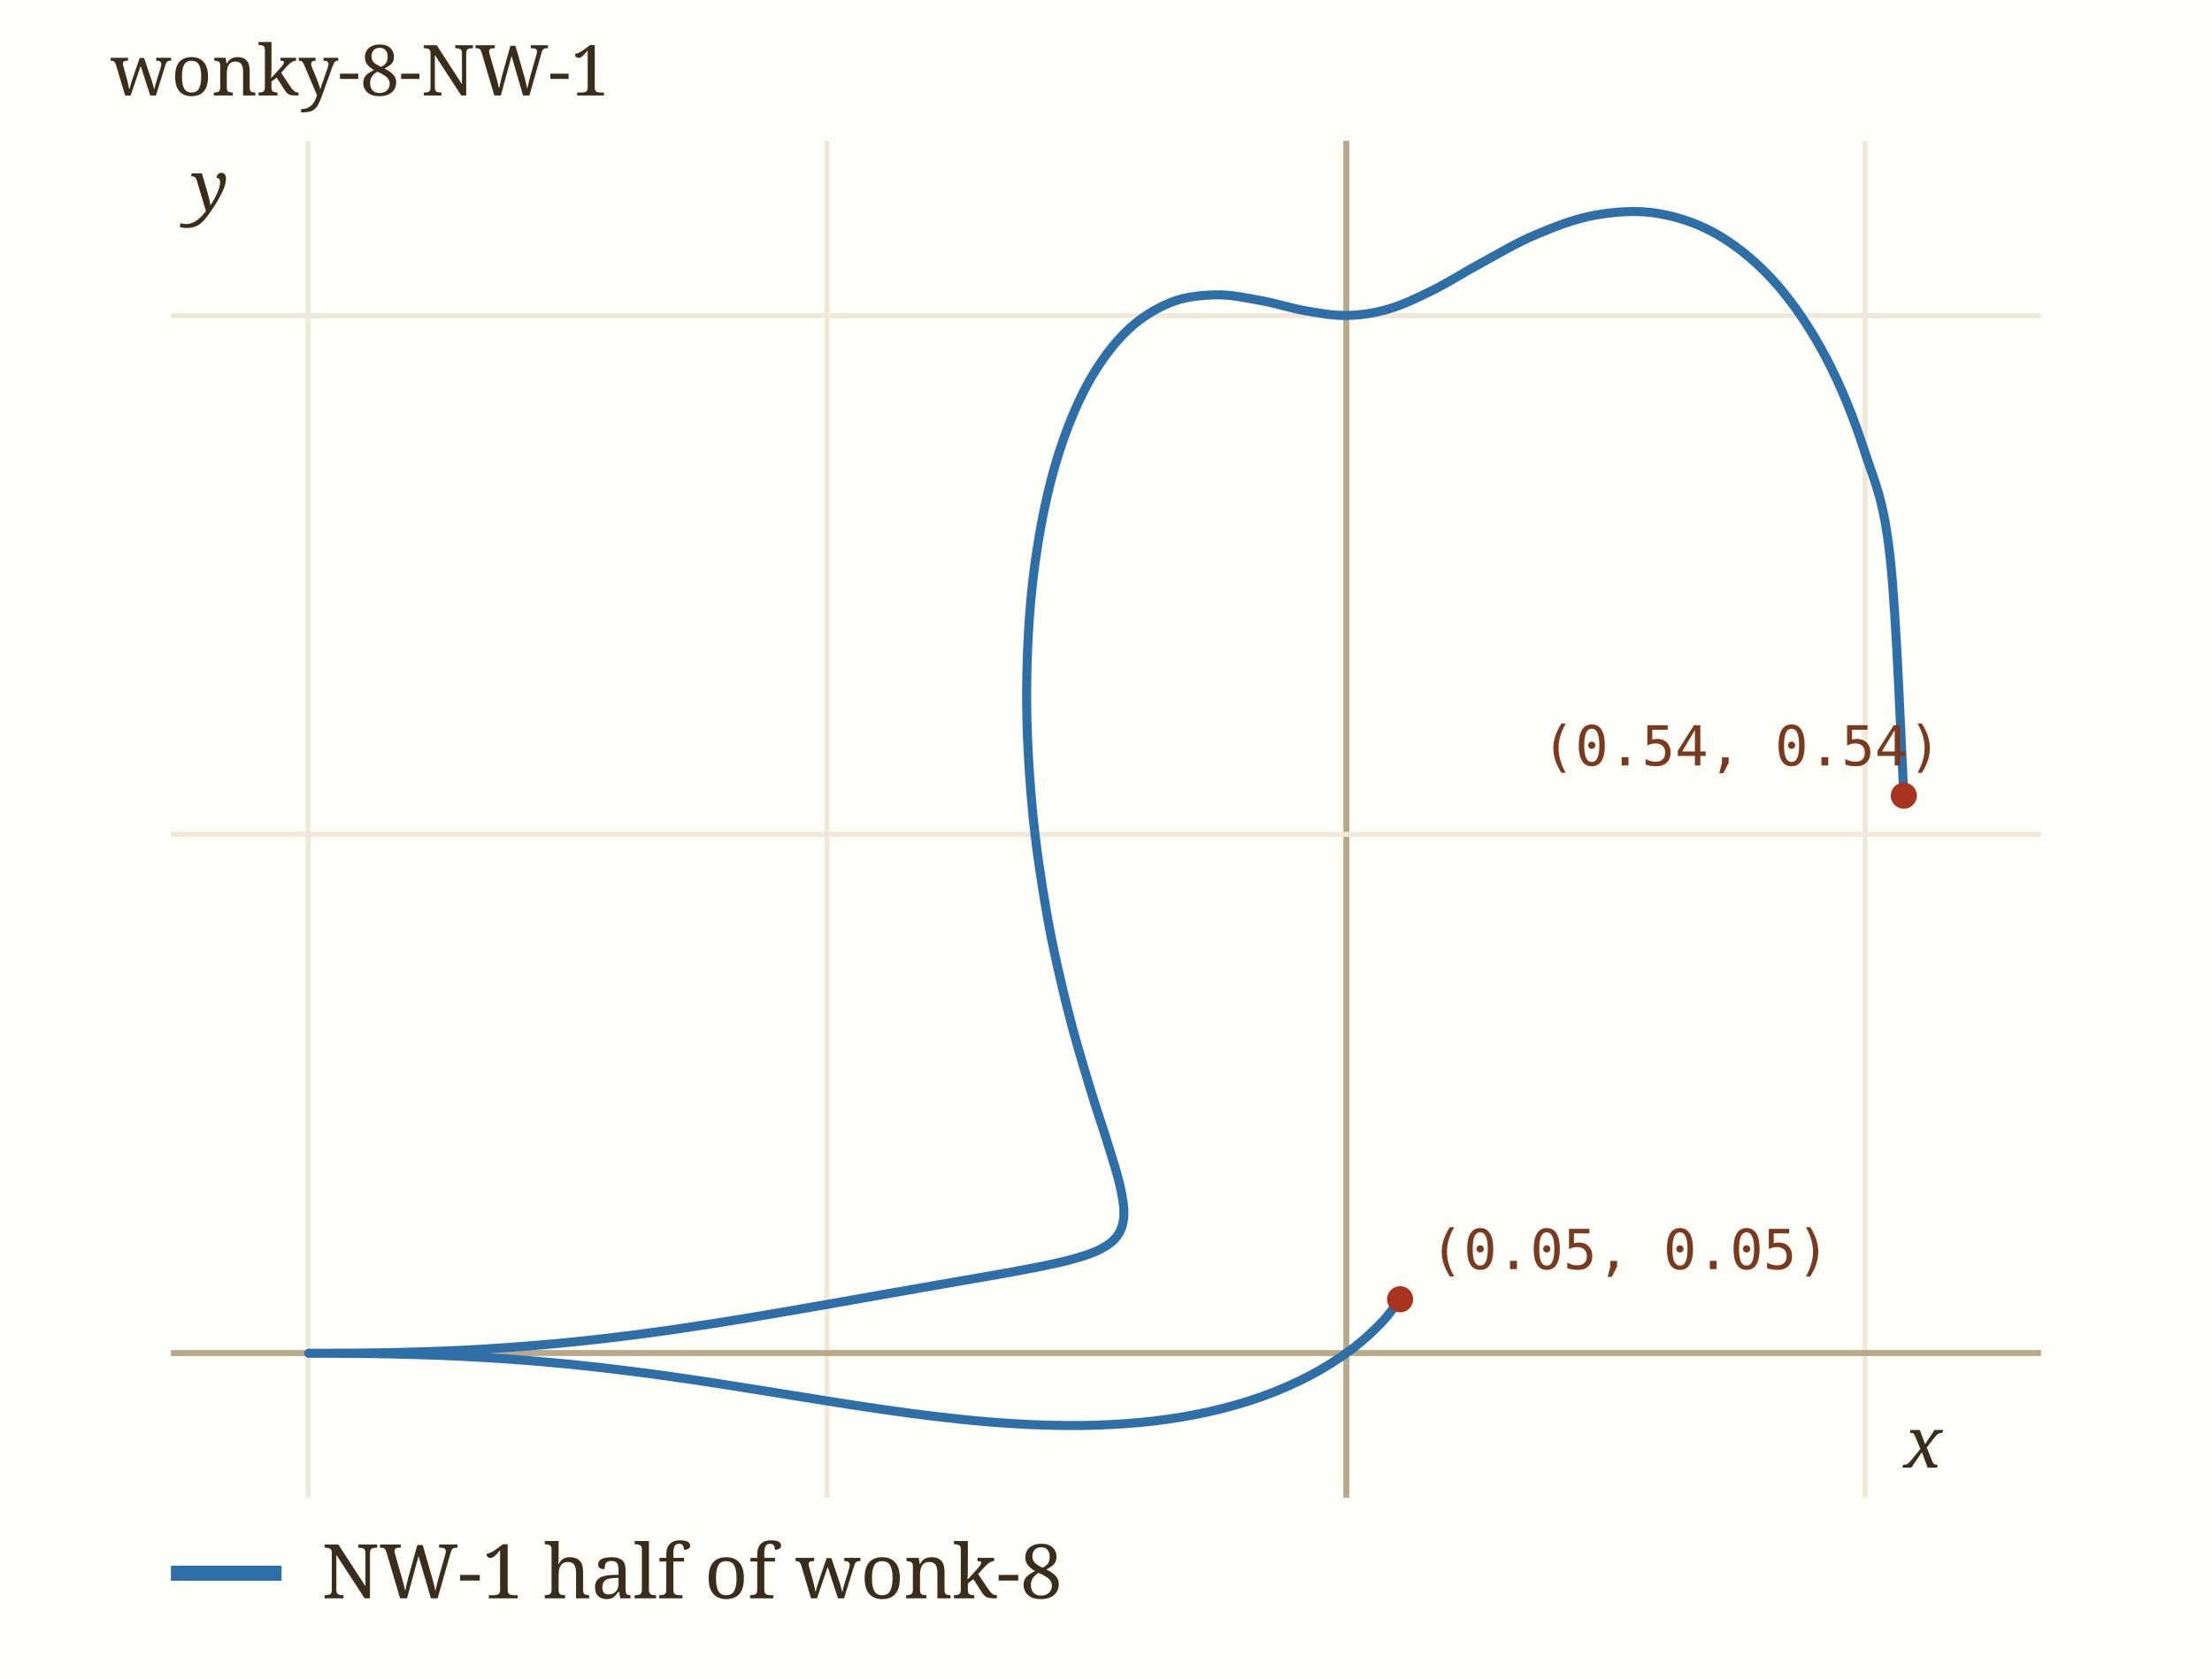
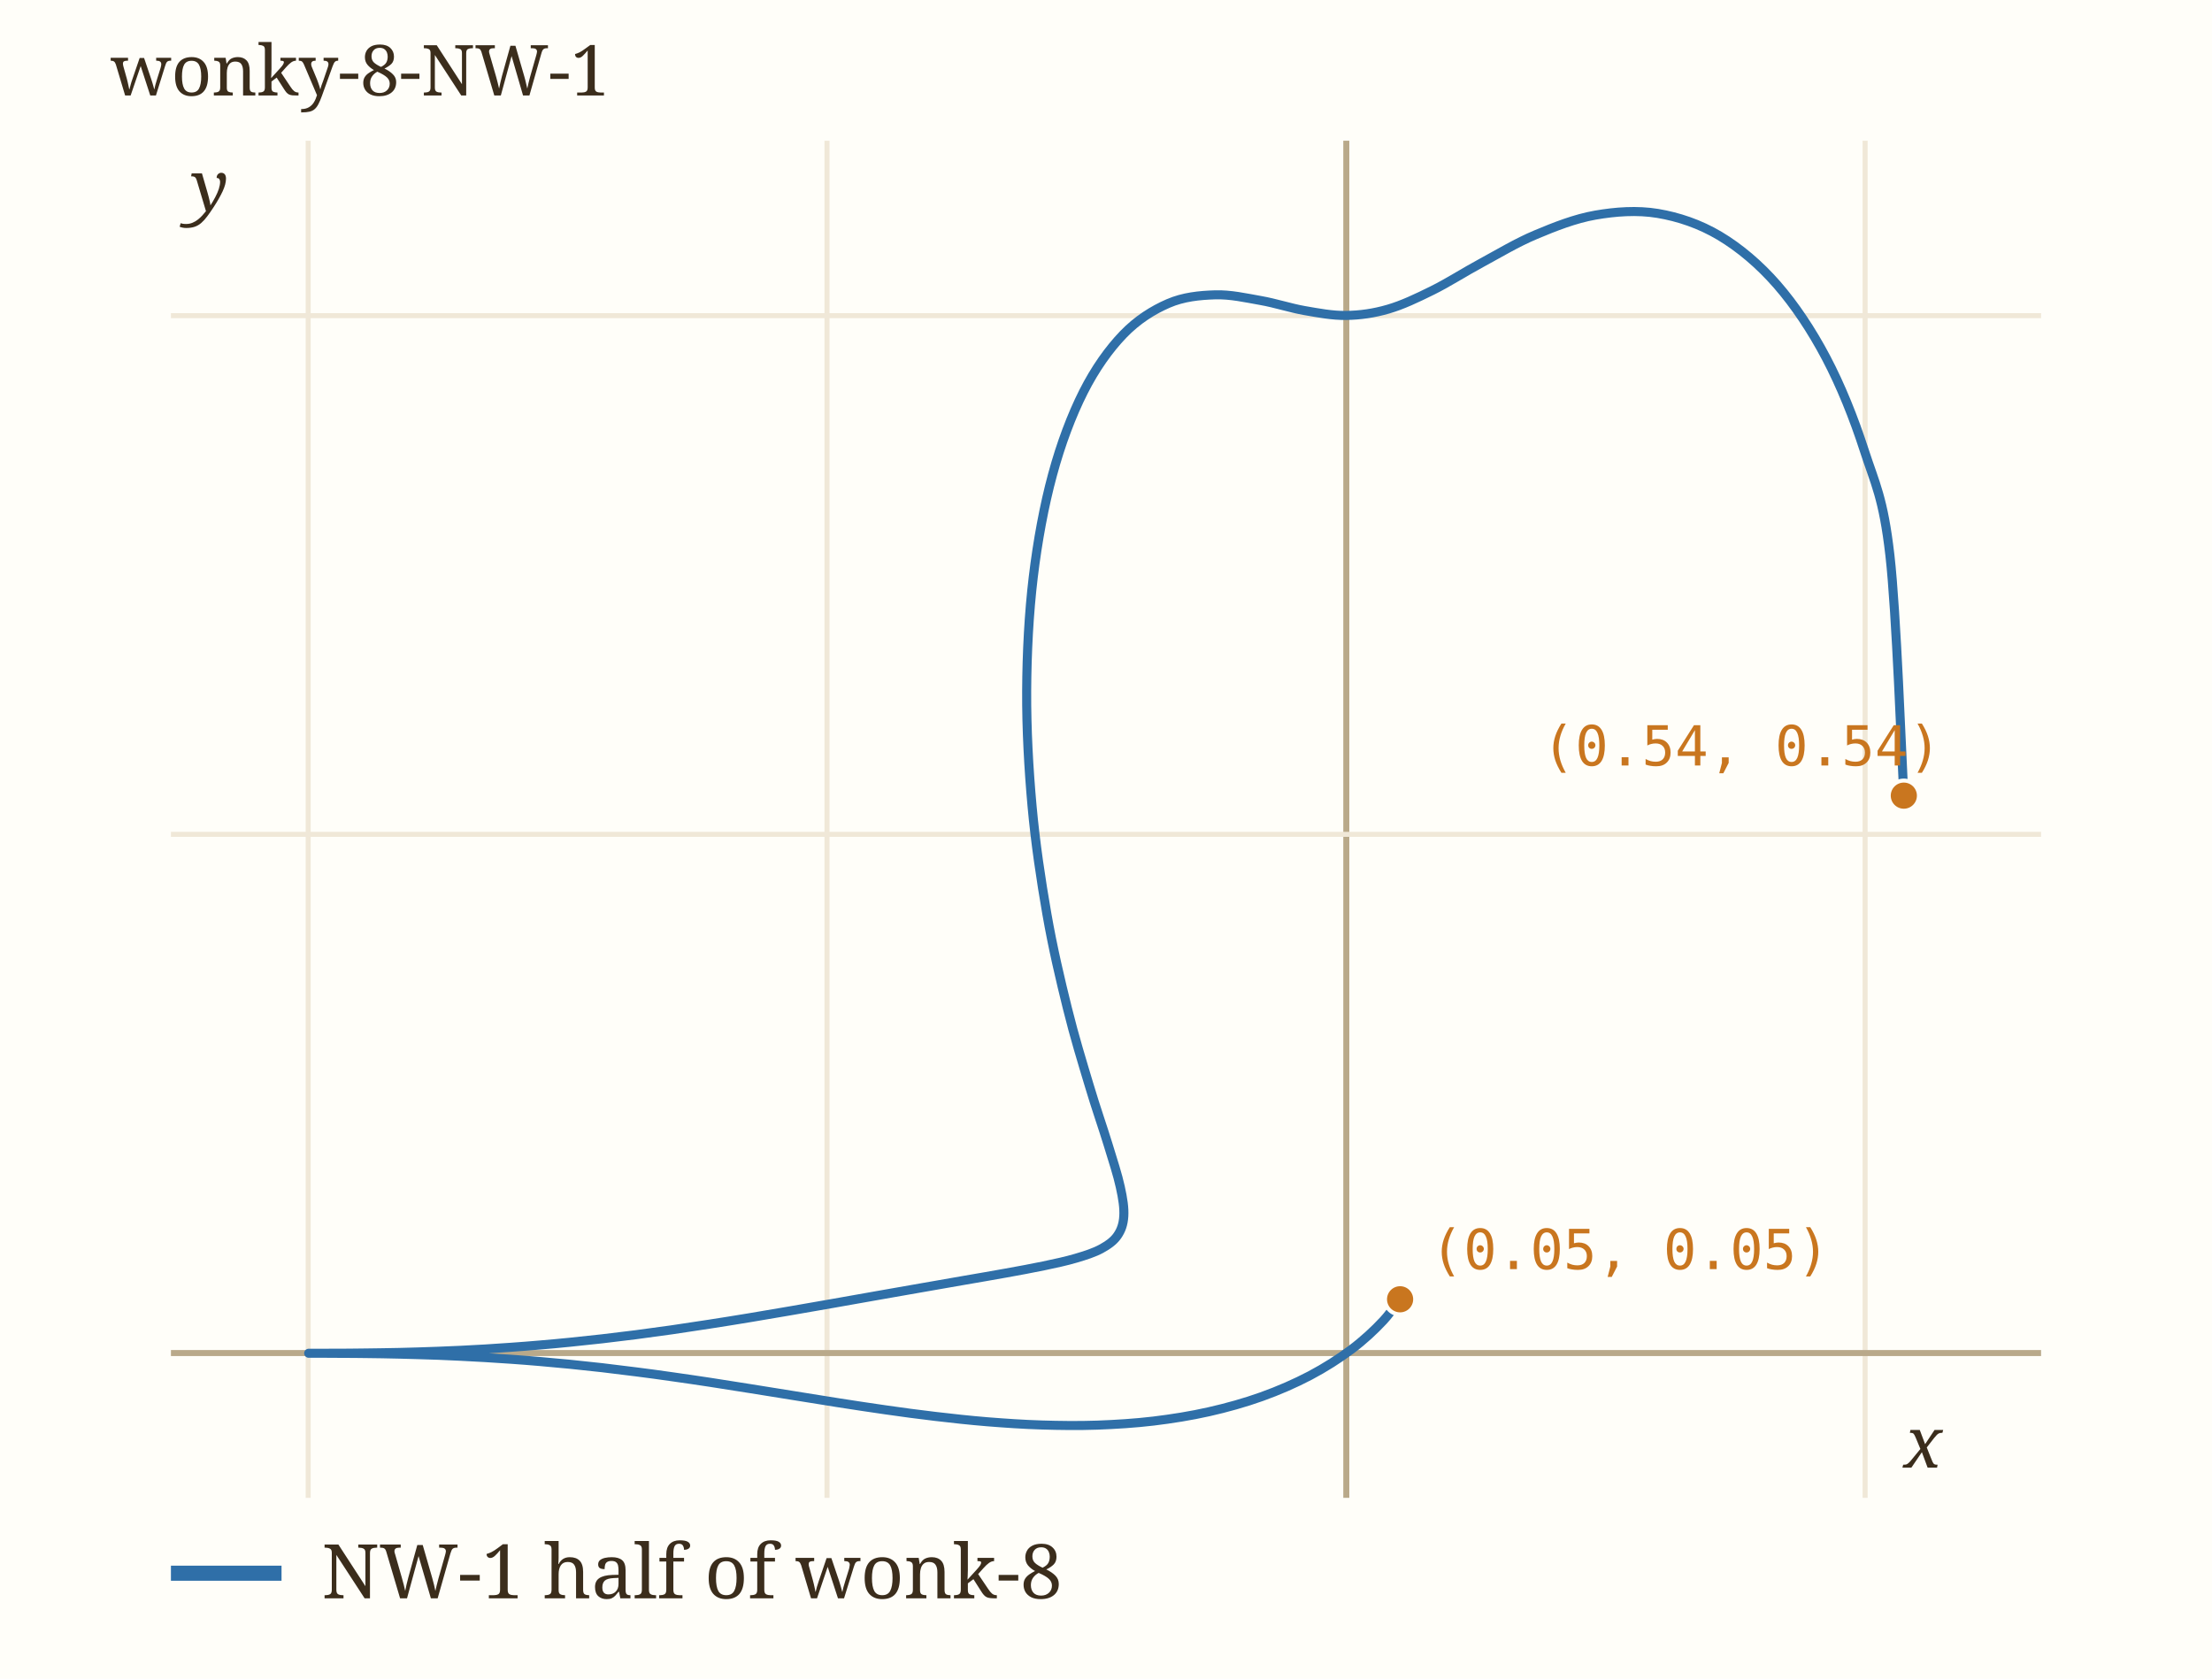
<svg xmlns="http://www.w3.org/2000/svg" viewBox="0 0 440 334" width="440" height="334" role="img" aria-label="wonky-8-NW-1" data-panel="wonky-8-NW-1">
  <rect x="0" y="0" width="440" height="334" fill="#fffef9" />
  <clipPath id="clip-wonky-8-NW-1">
    <rect x="34" y="28" width="372" height="270" />
  </clipPath>
  <g clip-path="url(#clip-wonky-8-NW-1)">
    <line x1="61.3" x2="61.3" y1="28" y2="298" stroke="#f0e8d8" stroke-width="1" />
    <text x="61.3" y="312.0" font-family="ui-monospace, Menlo, monospace" font-size="11" fill="#9c8a6a" text-anchor="middle">-1</text>
    <line x1="164.5" x2="164.5" y1="28" y2="298" stroke="#f0e8d8" stroke-width="1" />
    <text x="164.5" y="312.0" font-family="ui-monospace, Menlo, monospace" font-size="11" fill="#9c8a6a" text-anchor="middle">-0.5</text>
    <line x1="267.8" x2="267.8" y1="28" y2="298" stroke="#b9a98a" stroke-width="1.2" />
    <line x1="371.0" x2="371.0" y1="28" y2="298" stroke="#f0e8d8" stroke-width="1" />
    <text x="371.0" y="312.0" font-family="ui-monospace, Menlo, monospace" font-size="11" fill="#9c8a6a" text-anchor="middle">0.5</text>
    <line x1="34" x2="406" y1="269.2" y2="269.2" stroke="#b9a98a" stroke-width="1.2" />
    <line x1="34" x2="406" y1="166.0" y2="166.0" stroke="#f0e8d8" stroke-width="1" />
    <text x="28.0" y="170.0" font-family="ui-monospace, Menlo, monospace" font-size="11" fill="#9c8a6a" text-anchor="end">0.5</text>
    <line x1="34" x2="406" y1="62.8" y2="62.8" stroke="#f0e8d8" stroke-width="1" />
    <text x="28.0" y="66.8" font-family="ui-monospace, Menlo, monospace" font-size="11" fill="#9c8a6a" text-anchor="end">1</text>
    <path d="M378.71,158.30 C378.25,150.33 377.24,121.91 375.93,110.47 C374.62,99.02 372.96,96.18 370.84,89.64 C368.73,83.10 366.15,76.72 363.26,71.22 C360.36,65.71 357.00,60.68 353.47,56.63 C349.93,52.58 346.00,49.28 342.05,46.92 C338.09,44.56 333.86,43.15 329.74,42.46 C325.62,41.78 321.37,42.10 317.33,42.80 C313.29,43.51 309.27,45.10 305.49,46.69 C301.71,48.27 298.09,50.47 294.66,52.32 C291.23,54.17 288.03,56.25 284.93,57.78 C281.84,59.31 278.97,60.68 276.11,61.51 C273.25,62.34 270.55,62.72 267.77,62.76 C264.99,62.80 262.28,62.27 259.44,61.78 C256.61,61.28 253.73,60.31 250.77,59.79 C247.81,59.27 244.74,58.56 241.67,58.66 C238.60,58.76 235.41,59.06 232.37,60.38 C229.33,61.70 226.23,63.63 223.41,66.56 C220.60,69.49 217.85,73.33 215.51,77.97 C213.17,82.61 211.03,88.28 209.37,94.42 C207.70,100.56 206.39,107.65 205.53,114.82 C204.67,121.98 204.26,129.85 204.22,137.44 C204.18,145.03 204.62,152.96 205.29,160.37 C205.96,167.77 207.07,175.14 208.24,181.85 C209.41,188.56 210.91,194.92 212.32,200.60 C213.72,206.28 215.30,211.40 216.65,215.91 C217.99,220.42 219.36,224.28 220.39,227.65 C221.42,231.02 222.32,233.75 222.84,236.14 C223.37,238.53 223.64,240.36 223.54,241.98 C223.44,243.60 223.01,244.78 222.26,245.86 C221.51,246.94 220.39,247.72 219.02,248.47 C217.65,249.21 215.93,249.77 214.02,250.33 C212.11,250.90 209.90,251.37 207.57,251.86 C205.24,252.35 202.67,252.81 200.04,253.29 C197.41,253.77 194.60,254.24 191.79,254.73 C188.97,255.23 186.05,255.73 183.14,256.24 C180.24,256.75 177.29,257.27 174.37,257.78 C171.46,258.29 168.54,258.81 165.67,259.32 C162.80,259.82 159.96,260.32 157.17,260.80 C154.39,261.28 151.65,261.75 148.97,262.19 C146.29,262.63 143.66,263.06 141.10,263.45 C138.54,263.85 136.04,264.23 133.60,264.58 C131.17,264.92 128.79,265.25 126.48,265.55 C124.17,265.84 121.92,266.12 119.73,266.37 C117.55,266.62 115.42,266.84 113.36,267.05 C111.30,267.26 109.31,267.44 107.37,267.60 C105.44,267.77 103.57,267.91 101.76,268.04 C99.95,268.17 98.20,268.28 96.52,268.39 C94.84,268.49 93.22,268.57 91.67,268.65 C90.11,268.72 88.62,268.78 87.19,268.84 C85.76,268.89 84.40,268.94 83.09,268.98 C81.79,269.02 80.55,269.05 79.38,269.08 C78.20,269.10 77.09,269.12 76.03,269.14 C74.98,269.16 73.99,269.17 73.06,269.18 C72.13,269.20 71.26,269.20 70.45,269.21 C69.64,269.22 68.89,269.22 68.19,269.23 C67.49,269.23 66.86,269.23 66.28,269.23 C65.69,269.24 65.17,269.24 64.69,269.24 C64.22,269.24 63.80,269.24 63.43,269.24 C63.06,269.24 62.74,269.24 62.47,269.24 C62.20,269.24 61.98,269.24 61.80,269.24 C61.63,269.24 61.50,269.24 61.42,269.24 C61.33,269.24 61.29,269.24 61.29,269.24 C61.29,269.24 61.39,269.24 61.42,269.24 C61.44,269.24 61.35,269.24 61.42,269.24 C61.48,269.24 61.63,269.24 61.80,269.24 C61.98,269.24 62.20,269.24 62.47,269.24 C62.74,269.24 63.06,269.24 63.43,269.24 C63.80,269.24 64.22,269.24 64.69,269.24 C65.17,269.25 65.69,269.25 66.28,269.25 C66.86,269.25 67.49,269.25 68.19,269.26 C68.89,269.26 69.64,269.27 70.45,269.27 C71.26,269.28 72.13,269.29 73.06,269.30 C73.99,269.31 74.98,269.32 76.03,269.34 C77.09,269.36 78.20,269.38 79.38,269.41 C80.55,269.43 81.79,269.47 83.09,269.51 C84.40,269.54 85.76,269.59 87.19,269.64 C88.62,269.70 90.11,269.76 91.67,269.84 C93.22,269.91 94.84,270.00 96.52,270.10 C98.20,270.20 99.95,270.31 101.76,270.44 C103.57,270.57 105.44,270.71 107.38,270.88 C109.31,271.05 111.31,271.23 113.37,271.43 C115.43,271.64 117.56,271.86 119.75,272.11 C121.94,272.37 124.19,272.64 126.51,272.94 C128.84,273.23 131.22,273.56 133.68,273.91 C136.13,274.25 138.66,274.63 141.25,275.02 C143.85,275.42 146.52,275.84 149.26,276.28 C152.01,276.71 154.83,277.17 157.73,277.64 C160.63,278.11 163.60,278.59 166.66,279.07 C169.73,279.54 172.87,280.04 176.09,280.49 C179.32,280.95 182.63,281.41 186.02,281.80 C189.40,282.20 192.87,282.58 196.40,282.87 C199.93,283.15 203.55,283.40 207.19,283.51 C210.83,283.62 214.55,283.67 218.26,283.54 C221.97,283.40 225.74,283.17 229.44,282.73 C233.13,282.28 236.86,281.69 240.45,280.88 C244.04,280.07 247.62,279.07 250.97,277.87 C254.32,276.67 257.60,275.24 260.57,273.68 C263.54,272.11 266.36,270.31 268.80,268.49 C271.23,266.67 273.42,264.62 275.16,262.75 C276.91,260.88 278.70,257.97 279.25,257.26 C279.80,256.56 278.61,258.32 278.48,258.54" fill="none" stroke="#2f6fa8" stroke-width="1.8" stroke-linecap="round" data-path="wonky-8-NW-1" />
-     <circle cx="278.5" cy="258.5" r="2.6" fill="#a8341f" />
-     <text x="284.5" y="252.5" font-family="ui-monospace, Menlo, monospace" font-size="11" fill="#7a3a20">(0.05, 0.05)</text>
-     <circle cx="378.7" cy="158.3" r="2.6" fill="#a8341f" />
-     <text x="306.7" y="152.3" font-family="ui-monospace, Menlo, monospace" font-size="11" fill="#7a3a20">(0.54, 0.54)</text>
+     <circle cx="278.5" cy="258.5" r="3" fill="#c9761f" stroke="#fffef9" stroke-width="0.8" />
+     <text x="284.5" y="252.5" font-family="ui-monospace, Menlo, monospace" font-size="11" fill="#c9761f">(0.05, 0.05)</text>
+     <circle cx="378.7" cy="158.3" r="3" fill="#c9761f" stroke="#fffef9" stroke-width="0.8" />
+     <text x="306.7" y="152.3" font-family="ui-monospace, Menlo, monospace" font-size="11" fill="#c9761f">(0.54, 0.54)</text>
  </g>
  <text x="378.7" y="292.0" font-family="Georgia, serif" font-size="14" font-style="italic" fill="#3b2d1c">x</text>
  <text x="38.0" y="42.0" font-family="Georgia, serif" font-size="14" font-style="italic" fill="#3b2d1c">y</text>
  <text x="22" y="19" font-family="Georgia, serif" font-size="14" fill="#3b2d1c">wonky-8-NW-1</text>
  <line x1="34" x2="56" y1="313" y2="313" stroke="#2f6fa8" stroke-width="3" />
  <text x="64" y="318" font-family="Georgia, serif" font-size="15" fill="#3b2d1c">NW-1 half of wonk-8</text>
</svg>
